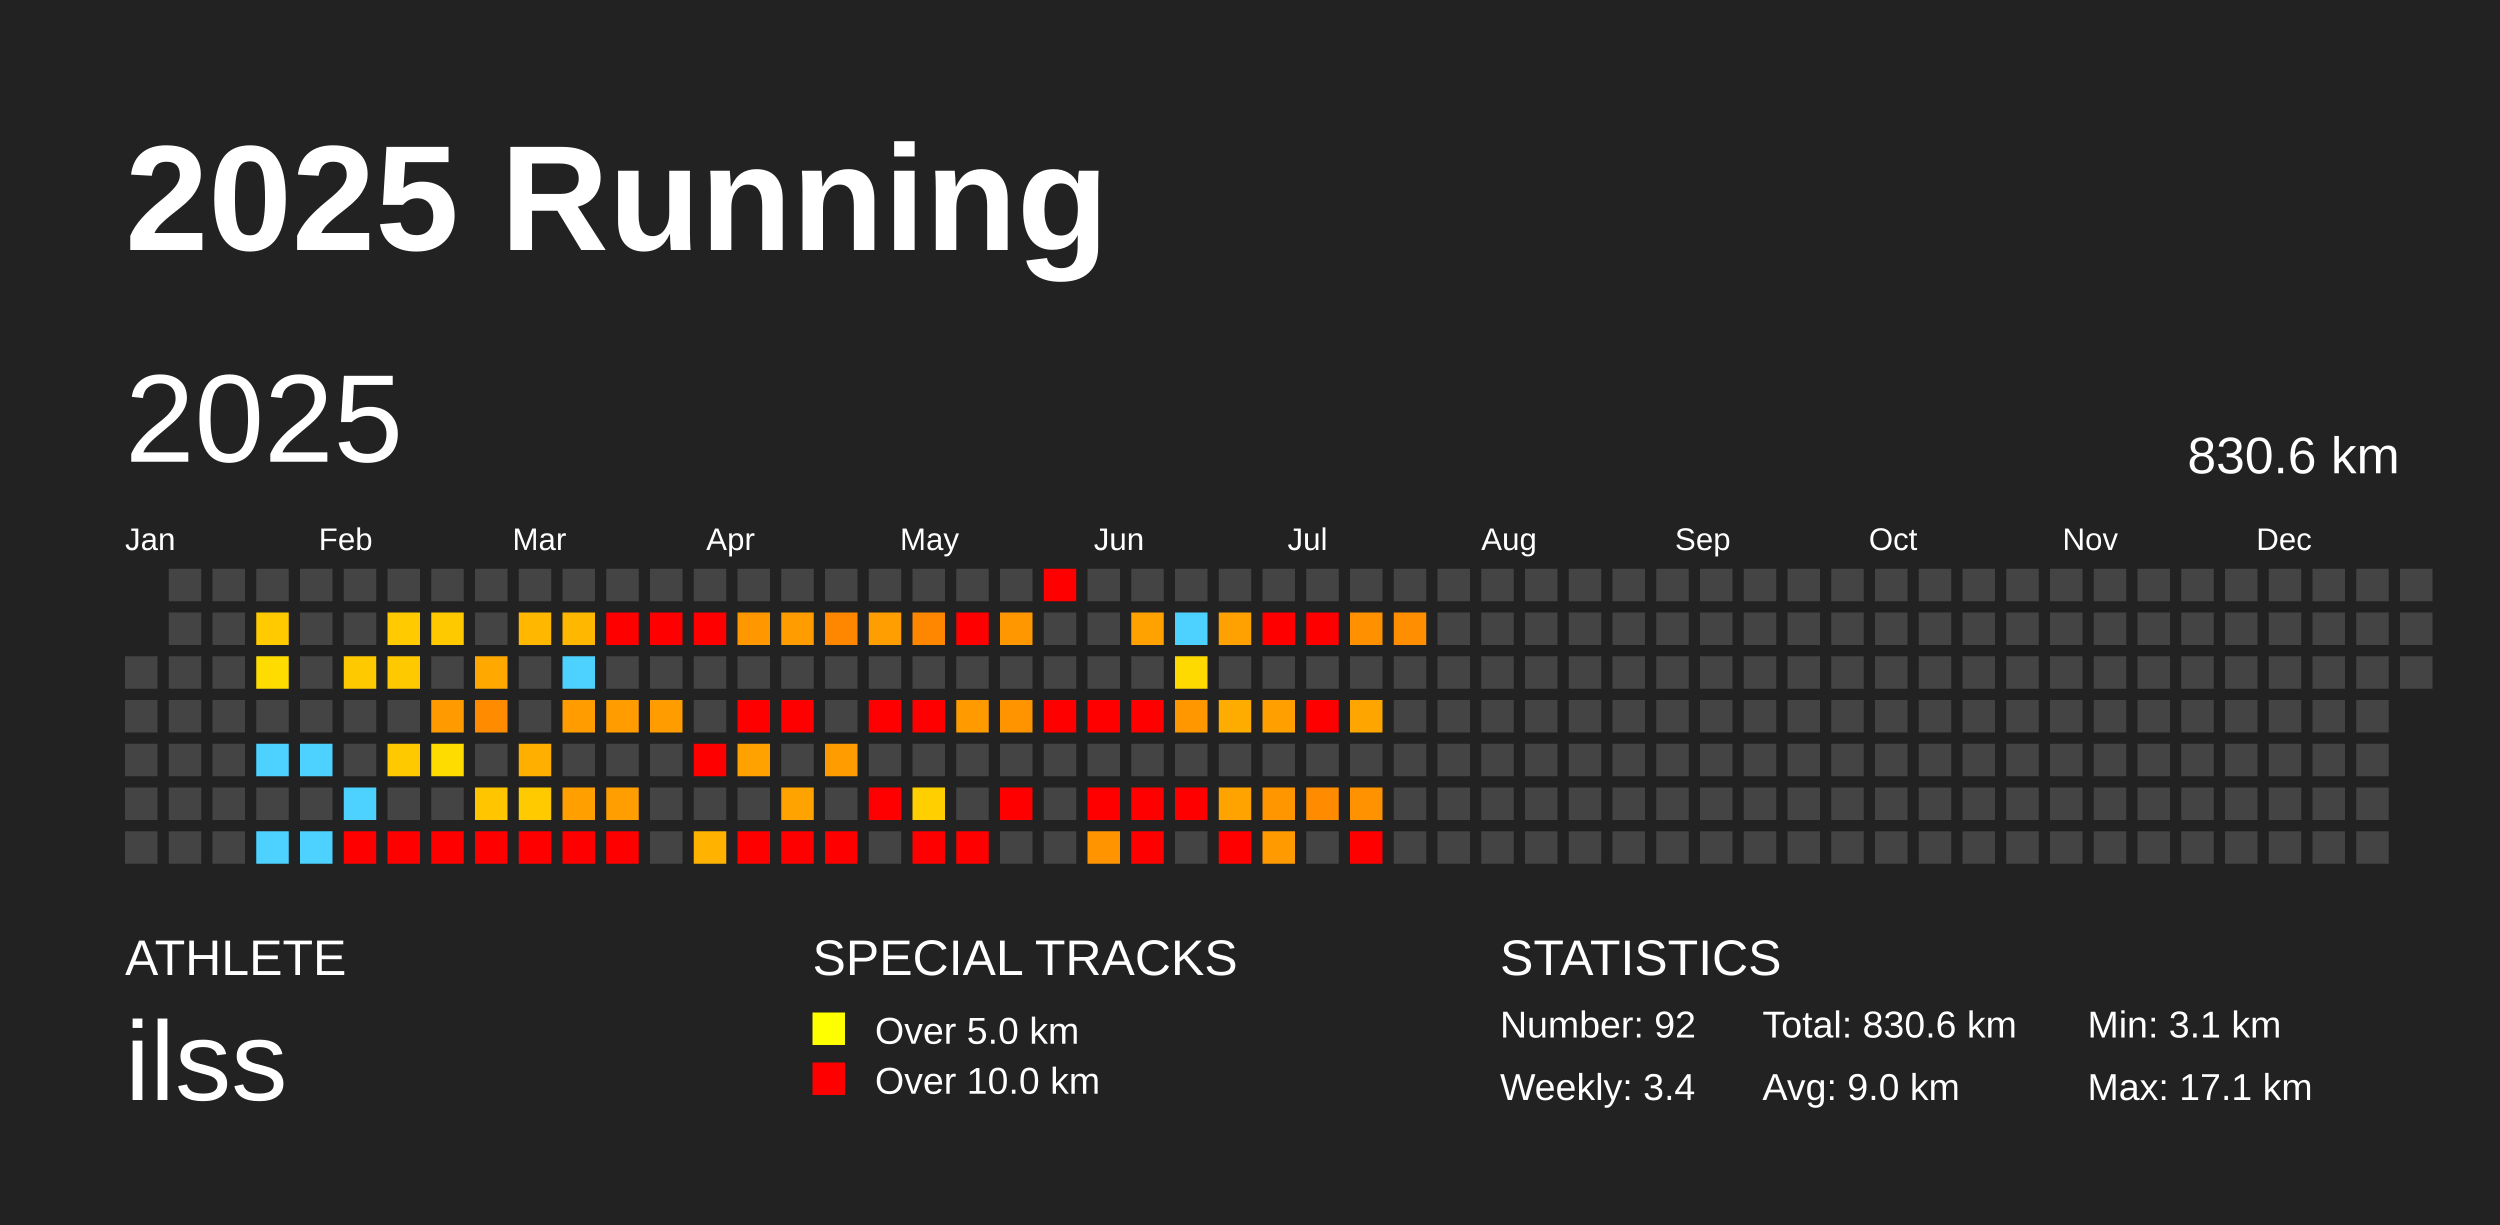
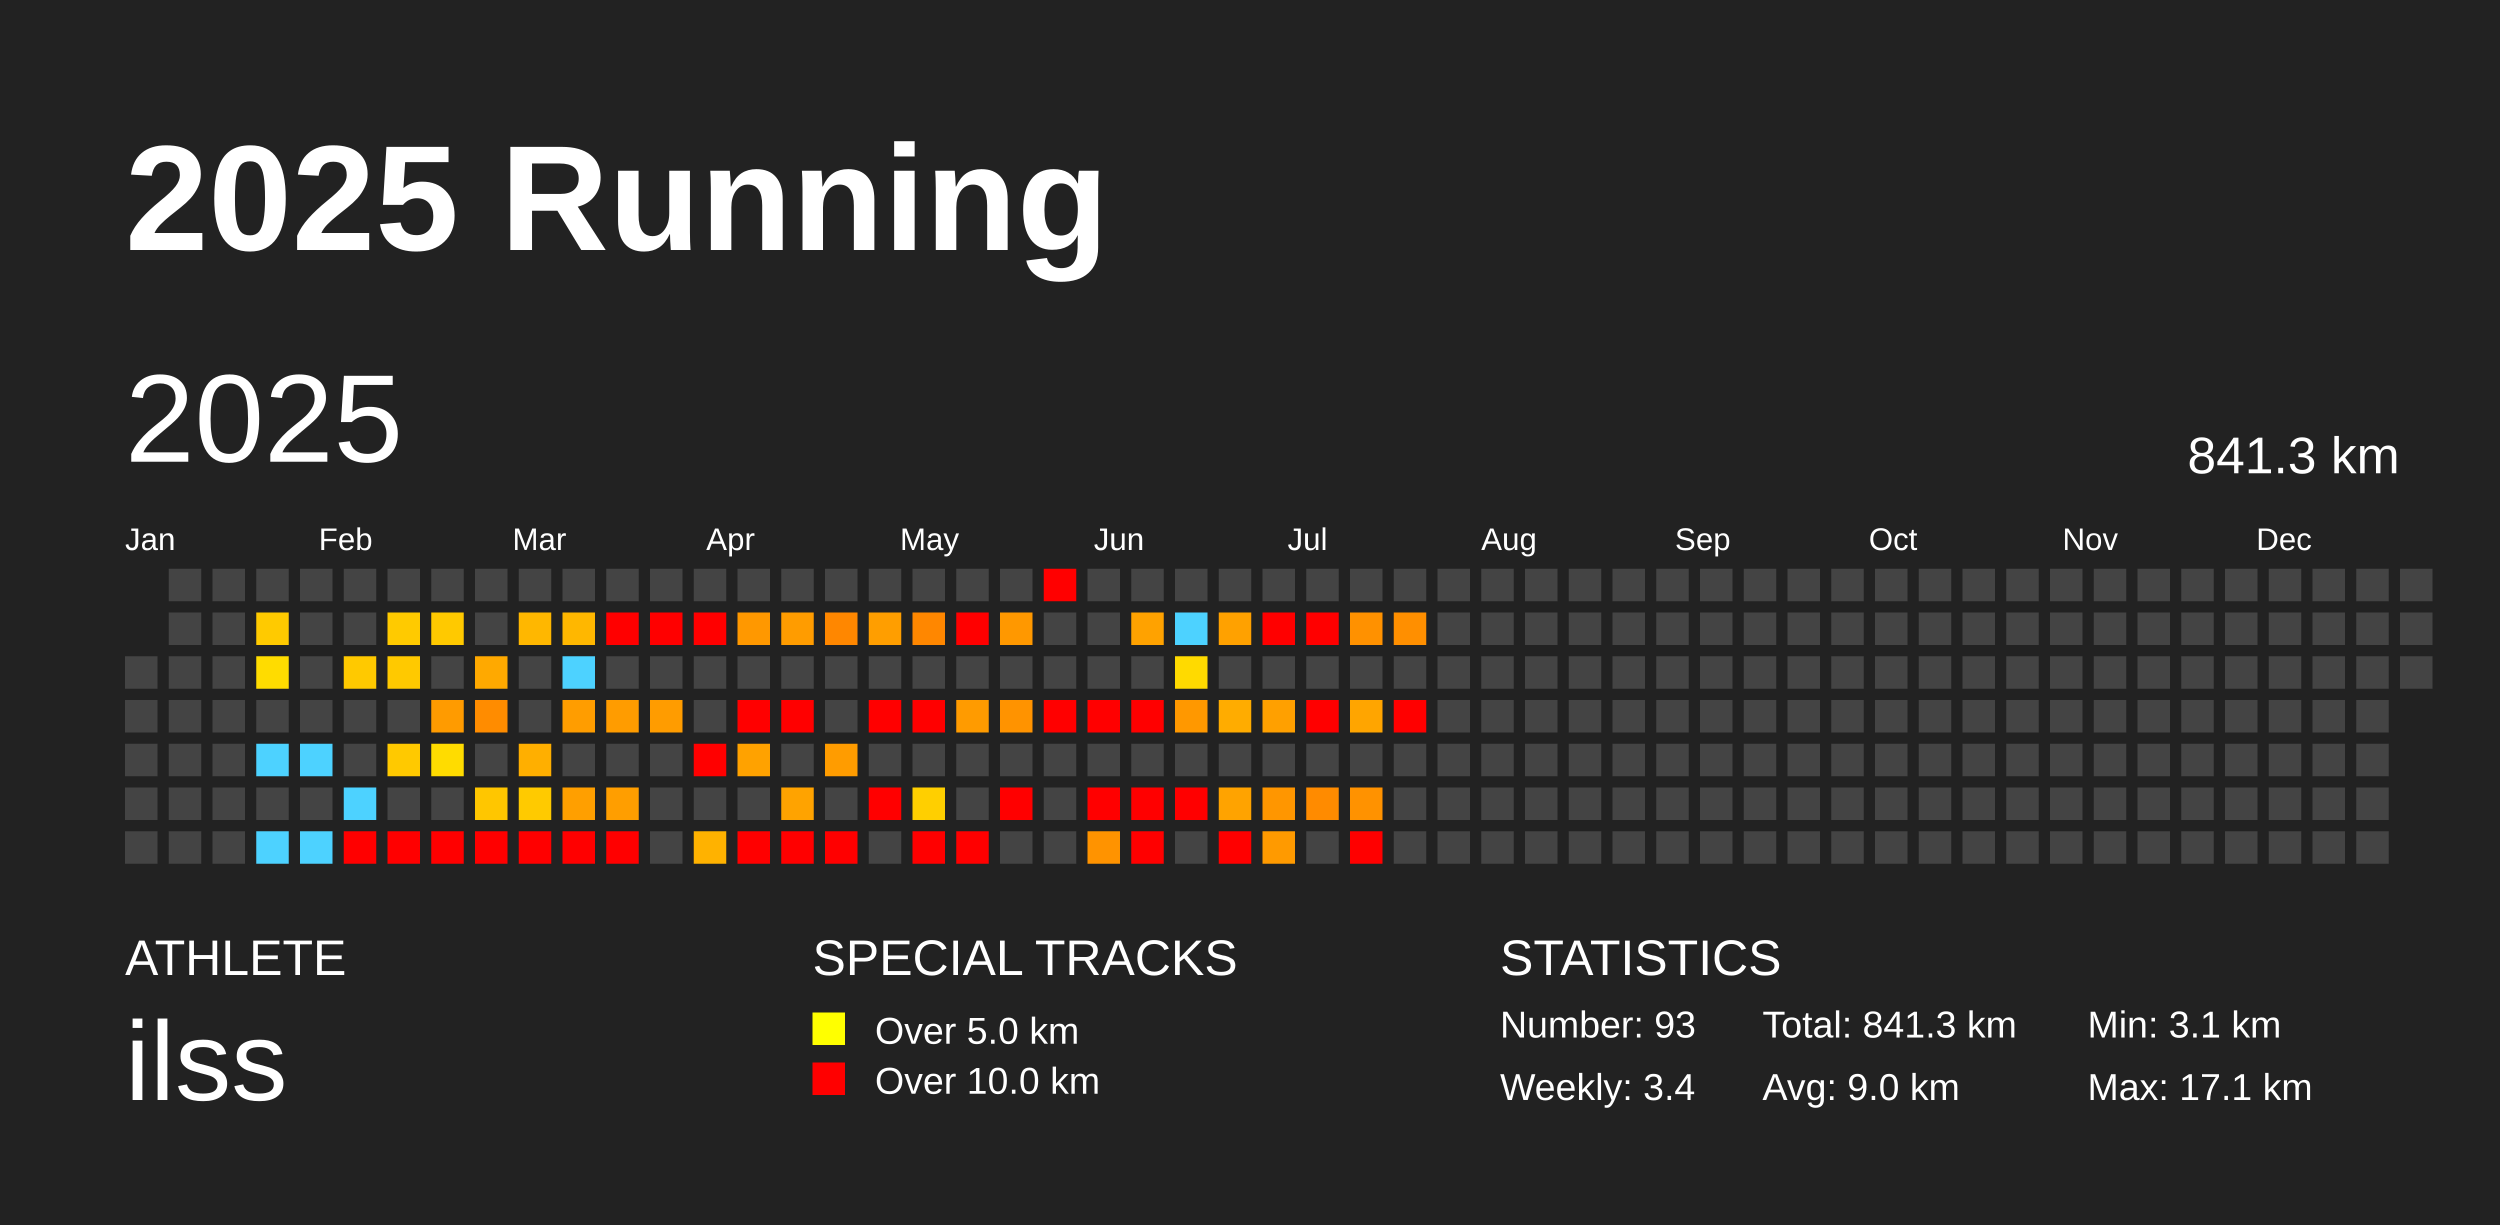
<svg xmlns="http://www.w3.org/2000/svg" baseProfile="full" height="98mm" version="1.1" viewBox="0,0,200,98" width="200mm">
  <defs />
  <rect fill="#222222" height="98" width="200" x="0" y="0" />
  <text fill="#FFFFFF" style="font-size:12px; font-family:Arial; font-weight:bold;" x="10" y="20">2025 Running</text>
  <text fill="#FFFFFF" style="font-size:4px; font-family:Arial" x="10" y="78">ATHLETE</text>
  <text fill="#FFFFFF" style="font-size:9px; font-family:Arial" x="10" y="88">ilss</text>
  <text fill="#FFFFFF" style="font-size:4px; font-family:Arial" x="65" y="78">SPECIAL TRACKS</text>
  <rect fill="yellow" height="2.6" width="2.6" x="65" y="81" />
  <text fill="#FFFFFF" style="font-size:3px; font-family:Arial" x="70" y="83.5">Over 5.0 km</text>
  <rect fill="red" height="2.6" width="2.6" x="65" y="85" />
  <text fill="#FFFFFF" style="font-size:3px; font-family:Arial" x="70" y="87.5">Over 10.0 km</text>
  <text fill="#FFFFFF" style="font-size:4px; font-family:Arial" x="120" y="78">STATISTICS</text>
-   <text fill="#FFFFFF" style="font-size:3px; font-family:Arial" x="120" y="83">Number: 92</text>
+   <text fill="#FFFFFF" style="font-size:3px; font-family:Arial" x="120" y="83">Number: 93</text>
  <text fill="#FFFFFF" style="font-size:3px; font-family:Arial" x="120" y="88">Weekly: 3.4</text>
-   <text fill="#FFFFFF" style="font-size:3px; font-family:Arial" x="141" y="83">Total: 830.6 km</text>
+   <text fill="#FFFFFF" style="font-size:3px; font-family:Arial" x="141" y="83">Total: 841.3 km</text>
  <text fill="#FFFFFF" style="font-size:3px; font-family:Arial" x="141" y="88">Avg: 9.0 km</text>
  <text fill="#FFFFFF" style="font-size:3px; font-family:Arial" x="167" y="83">Min: 3.1 km</text>
  <text fill="#FFFFFF" style="font-size:3px; font-family:Arial" x="167" y="88">Max: 17.1 km</text>
  <text dominant-baseline="hanging" fill="#FFFFFF" style="font-size:10.0px; font-family:Arial;" x="10" y="30">2025</text>
-   <text dominant-baseline="hanging" fill="#FFFFFF" style="font-size:4.125px; font-family:Arial;" x="175" y="35">830.6 km</text>
+   <text dominant-baseline="hanging" fill="#FFFFFF" style="font-size:4.125px; font-family:Arial;" x="175" y="35">841.3 km</text>
  <text fill="#FFFFFF" style="font-size:2.5px; font-family:Arial" x="10.0" y="44">Jan</text>
  <text fill="#FFFFFF" style="font-size:2.5px; font-family:Arial" x="25.5" y="44">Feb</text>
  <text fill="#FFFFFF" style="font-size:2.5px; font-family:Arial" x="41.0" y="44">Mar</text>
  <text fill="#FFFFFF" style="font-size:2.5px; font-family:Arial" x="56.5" y="44">Apr</text>
  <text fill="#FFFFFF" style="font-size:2.5px; font-family:Arial" x="72.0" y="44">May</text>
  <text fill="#FFFFFF" style="font-size:2.5px; font-family:Arial" x="87.5" y="44">Jun</text>
  <text fill="#FFFFFF" style="font-size:2.5px; font-family:Arial" x="103.0" y="44">Jul</text>
  <text fill="#FFFFFF" style="font-size:2.5px; font-family:Arial" x="118.5" y="44">Aug</text>
  <text fill="#FFFFFF" style="font-size:2.5px; font-family:Arial" x="134.0" y="44">Sep</text>
  <text fill="#FFFFFF" style="font-size:2.5px; font-family:Arial" x="149.5" y="44">Oct</text>
  <text fill="#FFFFFF" style="font-size:2.5px; font-family:Arial" x="165.0" y="44">Nov</text>
  <text fill="#FFFFFF" style="font-size:2.5px; font-family:Arial" x="180.5" y="44">Dec</text>
  <rect fill="#444444" height="2.6" width="2.6" x="10.0" y="52.5" />
  <rect fill="#444444" height="2.6" width="2.6" x="10.0" y="56.0" />
  <rect fill="#444444" height="2.6" width="2.6" x="10.0" y="59.5" />
  <rect fill="#444444" height="2.6" width="2.6" x="10.0" y="63.0" />
  <rect fill="#444444" height="2.6" width="2.6" x="10.0" y="66.5" />
  <rect fill="#444444" height="2.6" width="2.6" x="13.5" y="45.5" />
  <rect fill="#444444" height="2.6" width="2.6" x="13.5" y="49.0" />
  <rect fill="#444444" height="2.6" width="2.6" x="13.5" y="52.5" />
  <rect fill="#444444" height="2.6" width="2.6" x="13.5" y="56.0" />
  <rect fill="#444444" height="2.6" width="2.6" x="13.5" y="59.5" />
  <rect fill="#444444" height="2.6" width="2.6" x="13.5" y="63.0" />
  <rect fill="#444444" height="2.6" width="2.6" x="13.5" y="66.5" />
  <rect fill="#444444" height="2.6" width="2.6" x="17.0" y="45.5" />
  <rect fill="#444444" height="2.6" width="2.6" x="17.0" y="49.0" />
  <rect fill="#444444" height="2.6" width="2.6" x="17.0" y="52.5" />
  <rect fill="#444444" height="2.6" width="2.6" x="17.0" y="56.0" />
  <rect fill="#444444" height="2.6" width="2.6" x="17.0" y="59.5" />
  <rect fill="#444444" height="2.6" width="2.6" x="17.0" y="63.0" />
  <rect fill="#444444" height="2.6" width="2.6" x="17.0" y="66.5" />
  <rect fill="#444444" height="2.6" width="2.6" x="20.5" y="45.5" />
  <rect fill="#ffca00" height="2.6" width="2.6" x="20.5" y="49.0" />
  <rect fill="#ffdc00" height="2.6" width="2.6" x="20.5" y="52.5" />
  <rect fill="#444444" height="2.6" width="2.6" x="20.5" y="56.0" />
  <rect fill="#4dd2ff" height="2.6" width="2.6" x="20.5" y="59.5" />
  <rect fill="#444444" height="2.6" width="2.6" x="20.5" y="63.0" />
  <rect fill="#4dd2ff" height="2.6" width="2.6" x="20.5" y="66.5" />
  <rect fill="#444444" height="2.6" width="2.6" x="24.0" y="45.5" />
  <rect fill="#444444" height="2.6" width="2.6" x="24.0" y="49.0" />
  <rect fill="#444444" height="2.6" width="2.6" x="24.0" y="52.5" />
  <rect fill="#444444" height="2.6" width="2.6" x="24.0" y="56.0" />
  <rect fill="#4dd2ff" height="2.6" width="2.6" x="24.0" y="59.5" />
  <rect fill="#444444" height="2.6" width="2.6" x="24.0" y="63.0" />
  <rect fill="#4dd2ff" height="2.6" width="2.6" x="24.0" y="66.5" />
  <rect fill="#444444" height="2.6" width="2.6" x="27.5" y="45.5" />
  <rect fill="#444444" height="2.6" width="2.6" x="27.5" y="49.0" />
  <rect fill="#ffc900" height="2.6" width="2.6" x="27.5" y="52.5" />
  <rect fill="#444444" height="2.6" width="2.6" x="27.5" y="56.0" />
  <rect fill="#444444" height="2.6" width="2.6" x="27.5" y="59.5" />
  <rect fill="#4dd2ff" height="2.6" width="2.6" x="27.5" y="63.0" />
  <rect fill="red" height="2.6" width="2.6" x="27.5" y="66.5" />
  <rect fill="#444444" height="2.6" width="2.6" x="31.0" y="45.5" />
  <rect fill="#ffca00" height="2.6" width="2.6" x="31.0" y="49.0" />
  <rect fill="#ffc900" height="2.6" width="2.6" x="31.0" y="52.5" />
  <rect fill="#444444" height="2.6" width="2.6" x="31.0" y="56.0" />
  <rect fill="#ffc900" height="2.6" width="2.6" x="31.0" y="59.5" />
  <rect fill="#444444" height="2.6" width="2.6" x="31.0" y="63.0" />
  <rect fill="red" height="2.6" width="2.6" x="31.0" y="66.5" />
  <rect fill="#444444" height="2.6" width="2.6" x="34.5" y="45.5" />
  <rect fill="#ffc900" height="2.6" width="2.6" x="34.5" y="49.0" />
  <rect fill="#444444" height="2.6" width="2.6" x="34.5" y="52.5" />
  <rect fill="#ff9b00" height="2.6" width="2.6" x="34.5" y="56.0" />
  <rect fill="#ffdc00" height="2.6" width="2.6" x="34.5" y="59.5" />
  <rect fill="#444444" height="2.6" width="2.6" x="34.5" y="63.0" />
  <rect fill="red" height="2.6" width="2.6" x="34.5" y="66.5" />
  <rect fill="#444444" height="2.6" width="2.6" x="38.0" y="45.5" />
  <rect fill="#444444" height="2.6" width="2.6" x="38.0" y="49.0" />
  <rect fill="#ffa900" height="2.6" width="2.6" x="38.0" y="52.5" />
  <rect fill="#ff8c00" height="2.6" width="2.6" x="38.0" y="56.0" />
  <rect fill="#444444" height="2.6" width="2.6" x="38.0" y="59.5" />
  <rect fill="#ffc600" height="2.6" width="2.6" x="38.0" y="63.0" />
  <rect fill="red" height="2.6" width="2.6" x="38.0" y="66.5" />
  <rect fill="#444444" height="2.6" width="2.6" x="41.5" y="45.5" />
  <rect fill="#ffb700" height="2.6" width="2.6" x="41.5" y="49.0" />
  <rect fill="#444444" height="2.6" width="2.6" x="41.5" y="52.5" />
  <rect fill="#444444" height="2.6" width="2.6" x="41.5" y="56.0" />
  <rect fill="#ffaf00" height="2.6" width="2.6" x="41.5" y="59.5" />
  <rect fill="#ffca00" height="2.6" width="2.6" x="41.5" y="63.0" />
  <rect fill="red" height="2.6" width="2.6" x="41.5" y="66.5" />
  <rect fill="#444444" height="2.6" width="2.6" x="45.0" y="45.5" />
  <rect fill="#ffb700" height="2.6" width="2.6" x="45.0" y="49.0" />
  <rect fill="#4dd2ff" height="2.6" width="2.6" x="45.0" y="52.5" />
  <rect fill="#ff9d00" height="2.6" width="2.6" x="45.0" y="56.0" />
  <rect fill="#444444" height="2.6" width="2.6" x="45.0" y="59.5" />
  <rect fill="#ff9f00" height="2.6" width="2.6" x="45.0" y="63.0" />
  <rect fill="red" height="2.6" width="2.6" x="45.0" y="66.5" />
  <rect fill="#444444" height="2.6" width="2.6" x="48.5" y="45.5" />
  <rect fill="red" height="2.6" width="2.6" x="48.5" y="49.0" />
  <rect fill="#444444" height="2.6" width="2.6" x="48.5" y="52.5" />
  <rect fill="#ff9c00" height="2.6" width="2.6" x="48.5" y="56.0" />
  <rect fill="#444444" height="2.6" width="2.6" x="48.5" y="59.5" />
  <rect fill="#ff9e00" height="2.6" width="2.6" x="48.5" y="63.0" />
  <rect fill="red" height="2.6" width="2.6" x="48.5" y="66.5" />
  <rect fill="#444444" height="2.6" width="2.6" x="52.0" y="45.5" />
  <rect fill="red" height="2.6" width="2.6" x="52.0" y="49.0" />
  <rect fill="#444444" height="2.6" width="2.6" x="52.0" y="52.5" />
  <rect fill="#ff9c00" height="2.6" width="2.6" x="52.0" y="56.0" />
  <rect fill="#444444" height="2.6" width="2.6" x="52.0" y="59.5" />
  <rect fill="#444444" height="2.6" width="2.6" x="52.0" y="63.0" />
  <rect fill="#444444" height="2.6" width="2.6" x="52.0" y="66.5" />
  <rect fill="#444444" height="2.6" width="2.6" x="55.5" y="45.5" />
  <rect fill="red" height="2.6" width="2.6" x="55.5" y="49.0" />
  <rect fill="#444444" height="2.6" width="2.6" x="55.5" y="52.5" />
  <rect fill="#444444" height="2.6" width="2.6" x="55.5" y="56.0" />
  <rect fill="red" height="2.6" width="2.6" x="55.5" y="59.5" />
  <rect fill="#444444" height="2.6" width="2.6" x="55.5" y="63.0" />
  <rect fill="#ffb200" height="2.6" width="2.6" x="55.5" y="66.5" />
  <rect fill="#444444" height="2.6" width="2.6" x="59.0" y="45.5" />
  <rect fill="#ff9800" height="2.6" width="2.6" x="59.0" y="49.0" />
  <rect fill="#444444" height="2.6" width="2.6" x="59.0" y="52.5" />
  <rect fill="red" height="2.6" width="2.6" x="59.0" y="56.0" />
  <rect fill="#ffa200" height="2.6" width="2.6" x="59.0" y="59.5" />
  <rect fill="#444444" height="2.6" width="2.6" x="59.0" y="63.0" />
  <rect fill="red" height="2.6" width="2.6" x="59.0" y="66.5" />
  <rect fill="#444444" height="2.6" width="2.6" x="62.5" y="45.5" />
  <rect fill="#ff9c00" height="2.6" width="2.6" x="62.5" y="49.0" />
  <rect fill="#444444" height="2.6" width="2.6" x="62.5" y="52.5" />
  <rect fill="red" height="2.6" width="2.6" x="62.5" y="56.0" />
  <rect fill="#444444" height="2.6" width="2.6" x="62.5" y="59.5" />
  <rect fill="#ffa300" height="2.6" width="2.6" x="62.5" y="63.0" />
  <rect fill="red" height="2.6" width="2.6" x="62.5" y="66.5" />
  <rect fill="#444444" height="2.6" width="2.6" x="66.0" y="45.5" />
  <rect fill="#ff8700" height="2.6" width="2.6" x="66.0" y="49.0" />
  <rect fill="#444444" height="2.6" width="2.6" x="66.0" y="52.5" />
  <rect fill="#444444" height="2.6" width="2.6" x="66.0" y="56.0" />
  <rect fill="#ff9c00" height="2.6" width="2.6" x="66.0" y="59.5" />
  <rect fill="#444444" height="2.6" width="2.6" x="66.0" y="63.0" />
  <rect fill="red" height="2.6" width="2.6" x="66.0" y="66.5" />
  <rect fill="#444444" height="2.6" width="2.6" x="69.5" y="45.5" />
  <rect fill="#ff9e00" height="2.6" width="2.6" x="69.5" y="49.0" />
  <rect fill="#444444" height="2.6" width="2.6" x="69.5" y="52.5" />
  <rect fill="red" height="2.6" width="2.6" x="69.5" y="56.0" />
  <rect fill="#444444" height="2.6" width="2.6" x="69.5" y="59.5" />
  <rect fill="red" height="2.6" width="2.6" x="69.5" y="63.0" />
  <rect fill="#444444" height="2.6" width="2.6" x="69.5" y="66.5" />
  <rect fill="#444444" height="2.6" width="2.6" x="73.0" y="45.5" />
  <rect fill="#ff8700" height="2.6" width="2.6" x="73.0" y="49.0" />
  <rect fill="#444444" height="2.6" width="2.6" x="73.0" y="52.5" />
  <rect fill="red" height="2.6" width="2.6" x="73.0" y="56.0" />
  <rect fill="#444444" height="2.6" width="2.6" x="73.0" y="59.5" />
  <rect fill="#ffcf00" height="2.6" width="2.6" x="73.0" y="63.0" />
  <rect fill="red" height="2.6" width="2.6" x="73.0" y="66.5" />
  <rect fill="#444444" height="2.6" width="2.6" x="76.5" y="45.5" />
  <rect fill="red" height="2.6" width="2.6" x="76.5" y="49.0" />
  <rect fill="#444444" height="2.6" width="2.6" x="76.5" y="52.5" />
  <rect fill="#ff9b00" height="2.6" width="2.6" x="76.5" y="56.0" />
  <rect fill="#444444" height="2.6" width="2.6" x="76.5" y="59.5" />
  <rect fill="#444444" height="2.6" width="2.6" x="76.5" y="63.0" />
  <rect fill="red" height="2.6" width="2.6" x="76.5" y="66.5" />
  <rect fill="#444444" height="2.6" width="2.6" x="80.0" y="45.5" />
  <rect fill="#ff9800" height="2.6" width="2.6" x="80.0" y="49.0" />
  <rect fill="#444444" height="2.6" width="2.6" x="80.0" y="52.5" />
  <rect fill="#ff9300" height="2.6" width="2.6" x="80.0" y="56.0" />
  <rect fill="#444444" height="2.6" width="2.6" x="80.0" y="59.5" />
  <rect fill="red" height="2.6" width="2.6" x="80.0" y="63.0" />
  <rect fill="#444444" height="2.6" width="2.6" x="80.0" y="66.5" />
  <rect fill="red" height="2.6" width="2.6" x="83.5" y="45.5" />
  <rect fill="#444444" height="2.6" width="2.6" x="83.5" y="49.0" />
  <rect fill="#444444" height="2.6" width="2.6" x="83.5" y="52.5" />
  <rect fill="red" height="2.6" width="2.6" x="83.5" y="56.0" />
  <rect fill="#444444" height="2.6" width="2.6" x="83.5" y="59.5" />
  <rect fill="#444444" height="2.6" width="2.6" x="83.5" y="63.0" />
  <rect fill="#444444" height="2.6" width="2.6" x="83.5" y="66.5" />
  <rect fill="#444444" height="2.6" width="2.6" x="87.0" y="45.5" />
  <rect fill="#444444" height="2.6" width="2.6" x="87.0" y="49.0" />
  <rect fill="#444444" height="2.6" width="2.6" x="87.0" y="52.5" />
  <rect fill="red" height="2.6" width="2.6" x="87.0" y="56.0" />
  <rect fill="#444444" height="2.6" width="2.6" x="87.0" y="59.5" />
  <rect fill="red" height="2.6" width="2.6" x="87.0" y="63.0" />
  <rect fill="#ff9300" height="2.6" width="2.6" x="87.0" y="66.5" />
  <rect fill="#444444" height="2.6" width="2.6" x="90.5" y="45.5" />
  <rect fill="#ffa200" height="2.6" width="2.6" x="90.5" y="49.0" />
  <rect fill="#444444" height="2.6" width="2.6" x="90.5" y="52.5" />
  <rect fill="red" height="2.6" width="2.6" x="90.5" y="56.0" />
  <rect fill="#444444" height="2.6" width="2.6" x="90.5" y="59.5" />
  <rect fill="red" height="2.6" width="2.6" x="90.5" y="63.0" />
  <rect fill="red" height="2.6" width="2.6" x="90.5" y="66.5" />
  <rect fill="#444444" height="2.6" width="2.6" x="94.0" y="45.5" />
  <rect fill="#4dd2ff" height="2.6" width="2.6" x="94.0" y="49.0" />
  <rect fill="#ffda00" height="2.6" width="2.6" x="94.0" y="52.5" />
  <rect fill="#ff9800" height="2.6" width="2.6" x="94.0" y="56.0" />
  <rect fill="#444444" height="2.6" width="2.6" x="94.0" y="59.5" />
  <rect fill="red" height="2.6" width="2.6" x="94.0" y="63.0" />
  <rect fill="#444444" height="2.6" width="2.6" x="94.0" y="66.5" />
  <rect fill="#444444" height="2.6" width="2.6" x="97.5" y="45.5" />
  <rect fill="#ffa100" height="2.6" width="2.6" x="97.5" y="49.0" />
  <rect fill="#444444" height="2.6" width="2.6" x="97.5" y="52.5" />
  <rect fill="#ffac00" height="2.6" width="2.6" x="97.5" y="56.0" />
  <rect fill="#444444" height="2.6" width="2.6" x="97.5" y="59.5" />
  <rect fill="#ffa300" height="2.6" width="2.6" x="97.5" y="63.0" />
  <rect fill="red" height="2.6" width="2.6" x="97.5" y="66.5" />
  <rect fill="#444444" height="2.6" width="2.6" x="101.0" y="45.5" />
  <rect fill="red" height="2.6" width="2.6" x="101.0" y="49.0" />
  <rect fill="#444444" height="2.6" width="2.6" x="101.0" y="52.5" />
  <rect fill="#ffa000" height="2.6" width="2.6" x="101.0" y="56.0" />
  <rect fill="#444444" height="2.6" width="2.6" x="101.0" y="59.5" />
  <rect fill="#ff9600" height="2.6" width="2.6" x="101.0" y="63.0" />
  <rect fill="#ff9a00" height="2.6" width="2.6" x="101.0" y="66.5" />
  <rect fill="#444444" height="2.6" width="2.6" x="104.5" y="45.5" />
  <rect fill="red" height="2.6" width="2.6" x="104.5" y="49.0" />
  <rect fill="#444444" height="2.6" width="2.6" x="104.5" y="52.5" />
  <rect fill="red" height="2.6" width="2.6" x="104.5" y="56.0" />
  <rect fill="#444444" height="2.6" width="2.6" x="104.5" y="59.5" />
  <rect fill="#ff8b00" height="2.6" width="2.6" x="104.5" y="63.0" />
  <rect fill="#444444" height="2.6" width="2.6" x="104.5" y="66.5" />
  <rect fill="#444444" height="2.6" width="2.6" x="108.0" y="45.5" />
  <rect fill="#ff9100" height="2.6" width="2.6" x="108.0" y="49.0" />
  <rect fill="#444444" height="2.6" width="2.6" x="108.0" y="52.5" />
  <rect fill="#ffa500" height="2.6" width="2.6" x="108.0" y="56.0" />
  <rect fill="#444444" height="2.6" width="2.6" x="108.0" y="59.5" />
  <rect fill="#ff9200" height="2.6" width="2.6" x="108.0" y="63.0" />
  <rect fill="red" height="2.6" width="2.6" x="108.0" y="66.5" />
  <rect fill="#444444" height="2.6" width="2.6" x="111.5" y="45.5" />
  <rect fill="#ff8f00" height="2.6" width="2.6" x="111.5" y="49.0" />
  <rect fill="#444444" height="2.6" width="2.6" x="111.5" y="52.5" />
-   <rect fill="#444444" height="2.6" width="2.6" x="111.5" y="56.0" />
+   <rect fill="red" height="2.6" width="2.6" x="111.5" y="56.0" />
  <rect fill="#444444" height="2.6" width="2.6" x="111.5" y="59.5" />
  <rect fill="#444444" height="2.6" width="2.6" x="111.5" y="63.0" />
  <rect fill="#444444" height="2.6" width="2.6" x="111.5" y="66.5" />
  <rect fill="#444444" height="2.6" width="2.6" x="115.0" y="45.5" />
  <rect fill="#444444" height="2.6" width="2.6" x="115.0" y="49.0" />
  <rect fill="#444444" height="2.6" width="2.6" x="115.0" y="52.5" />
  <rect fill="#444444" height="2.6" width="2.6" x="115.0" y="56.0" />
  <rect fill="#444444" height="2.6" width="2.6" x="115.0" y="59.5" />
  <rect fill="#444444" height="2.6" width="2.6" x="115.0" y="63.0" />
  <rect fill="#444444" height="2.6" width="2.6" x="115.0" y="66.5" />
  <rect fill="#444444" height="2.6" width="2.6" x="118.5" y="45.5" />
  <rect fill="#444444" height="2.6" width="2.6" x="118.5" y="49.0" />
  <rect fill="#444444" height="2.6" width="2.6" x="118.5" y="52.5" />
  <rect fill="#444444" height="2.6" width="2.6" x="118.5" y="56.0" />
  <rect fill="#444444" height="2.6" width="2.6" x="118.5" y="59.5" />
  <rect fill="#444444" height="2.6" width="2.6" x="118.5" y="63.0" />
  <rect fill="#444444" height="2.6" width="2.6" x="118.5" y="66.5" />
  <rect fill="#444444" height="2.6" width="2.6" x="122.0" y="45.5" />
  <rect fill="#444444" height="2.6" width="2.6" x="122.0" y="49.0" />
  <rect fill="#444444" height="2.6" width="2.6" x="122.0" y="52.5" />
  <rect fill="#444444" height="2.6" width="2.6" x="122.0" y="56.0" />
  <rect fill="#444444" height="2.6" width="2.6" x="122.0" y="59.5" />
  <rect fill="#444444" height="2.6" width="2.6" x="122.0" y="63.0" />
  <rect fill="#444444" height="2.6" width="2.6" x="122.0" y="66.5" />
  <rect fill="#444444" height="2.6" width="2.6" x="125.5" y="45.5" />
  <rect fill="#444444" height="2.6" width="2.6" x="125.5" y="49.0" />
  <rect fill="#444444" height="2.6" width="2.6" x="125.5" y="52.5" />
  <rect fill="#444444" height="2.6" width="2.6" x="125.5" y="56.0" />
  <rect fill="#444444" height="2.6" width="2.6" x="125.5" y="59.5" />
  <rect fill="#444444" height="2.6" width="2.6" x="125.5" y="63.0" />
  <rect fill="#444444" height="2.6" width="2.6" x="125.5" y="66.5" />
  <rect fill="#444444" height="2.6" width="2.6" x="129.0" y="45.5" />
  <rect fill="#444444" height="2.6" width="2.6" x="129.0" y="49.0" />
  <rect fill="#444444" height="2.6" width="2.6" x="129.0" y="52.5" />
  <rect fill="#444444" height="2.6" width="2.6" x="129.0" y="56.0" />
  <rect fill="#444444" height="2.6" width="2.6" x="129.0" y="59.5" />
  <rect fill="#444444" height="2.6" width="2.6" x="129.0" y="63.0" />
  <rect fill="#444444" height="2.6" width="2.6" x="129.0" y="66.5" />
  <rect fill="#444444" height="2.6" width="2.6" x="132.5" y="45.5" />
  <rect fill="#444444" height="2.6" width="2.6" x="132.5" y="49.0" />
  <rect fill="#444444" height="2.6" width="2.6" x="132.5" y="52.5" />
  <rect fill="#444444" height="2.6" width="2.6" x="132.5" y="56.0" />
  <rect fill="#444444" height="2.6" width="2.6" x="132.5" y="59.5" />
  <rect fill="#444444" height="2.6" width="2.6" x="132.5" y="63.0" />
  <rect fill="#444444" height="2.6" width="2.6" x="132.5" y="66.5" />
  <rect fill="#444444" height="2.6" width="2.6" x="136.0" y="45.5" />
  <rect fill="#444444" height="2.6" width="2.6" x="136.0" y="49.0" />
  <rect fill="#444444" height="2.6" width="2.6" x="136.0" y="52.5" />
  <rect fill="#444444" height="2.6" width="2.6" x="136.0" y="56.0" />
  <rect fill="#444444" height="2.6" width="2.6" x="136.0" y="59.5" />
  <rect fill="#444444" height="2.6" width="2.6" x="136.0" y="63.0" />
  <rect fill="#444444" height="2.6" width="2.6" x="136.0" y="66.5" />
  <rect fill="#444444" height="2.6" width="2.6" x="139.5" y="45.5" />
  <rect fill="#444444" height="2.6" width="2.6" x="139.5" y="49.0" />
  <rect fill="#444444" height="2.6" width="2.6" x="139.5" y="52.5" />
  <rect fill="#444444" height="2.6" width="2.6" x="139.5" y="56.0" />
  <rect fill="#444444" height="2.6" width="2.6" x="139.5" y="59.5" />
  <rect fill="#444444" height="2.6" width="2.6" x="139.5" y="63.0" />
  <rect fill="#444444" height="2.6" width="2.6" x="139.5" y="66.5" />
  <rect fill="#444444" height="2.6" width="2.6" x="143.0" y="45.5" />
  <rect fill="#444444" height="2.6" width="2.6" x="143.0" y="49.0" />
  <rect fill="#444444" height="2.6" width="2.6" x="143.0" y="52.5" />
  <rect fill="#444444" height="2.6" width="2.6" x="143.0" y="56.0" />
  <rect fill="#444444" height="2.6" width="2.6" x="143.0" y="59.5" />
  <rect fill="#444444" height="2.6" width="2.6" x="143.0" y="63.0" />
  <rect fill="#444444" height="2.6" width="2.6" x="143.0" y="66.5" />
  <rect fill="#444444" height="2.6" width="2.6" x="146.5" y="45.5" />
  <rect fill="#444444" height="2.6" width="2.6" x="146.5" y="49.0" />
  <rect fill="#444444" height="2.6" width="2.6" x="146.5" y="52.5" />
  <rect fill="#444444" height="2.6" width="2.6" x="146.5" y="56.0" />
  <rect fill="#444444" height="2.6" width="2.6" x="146.5" y="59.5" />
  <rect fill="#444444" height="2.6" width="2.6" x="146.5" y="63.0" />
  <rect fill="#444444" height="2.6" width="2.6" x="146.5" y="66.5" />
  <rect fill="#444444" height="2.6" width="2.6" x="150.0" y="45.5" />
  <rect fill="#444444" height="2.6" width="2.6" x="150.0" y="49.0" />
  <rect fill="#444444" height="2.6" width="2.6" x="150.0" y="52.5" />
  <rect fill="#444444" height="2.6" width="2.6" x="150.0" y="56.0" />
  <rect fill="#444444" height="2.6" width="2.6" x="150.0" y="59.5" />
  <rect fill="#444444" height="2.6" width="2.6" x="150.0" y="63.0" />
  <rect fill="#444444" height="2.6" width="2.6" x="150.0" y="66.5" />
  <rect fill="#444444" height="2.6" width="2.6" x="153.5" y="45.5" />
  <rect fill="#444444" height="2.6" width="2.6" x="153.5" y="49.0" />
  <rect fill="#444444" height="2.6" width="2.6" x="153.5" y="52.5" />
  <rect fill="#444444" height="2.6" width="2.6" x="153.5" y="56.0" />
  <rect fill="#444444" height="2.6" width="2.6" x="153.5" y="59.5" />
  <rect fill="#444444" height="2.6" width="2.6" x="153.5" y="63.0" />
  <rect fill="#444444" height="2.6" width="2.6" x="153.5" y="66.5" />
  <rect fill="#444444" height="2.6" width="2.6" x="157.0" y="45.5" />
  <rect fill="#444444" height="2.6" width="2.6" x="157.0" y="49.0" />
  <rect fill="#444444" height="2.6" width="2.6" x="157.0" y="52.5" />
  <rect fill="#444444" height="2.6" width="2.6" x="157.0" y="56.0" />
  <rect fill="#444444" height="2.6" width="2.6" x="157.0" y="59.5" />
  <rect fill="#444444" height="2.6" width="2.6" x="157.0" y="63.0" />
  <rect fill="#444444" height="2.6" width="2.6" x="157.0" y="66.5" />
  <rect fill="#444444" height="2.6" width="2.6" x="160.5" y="45.5" />
  <rect fill="#444444" height="2.6" width="2.6" x="160.5" y="49.0" />
  <rect fill="#444444" height="2.6" width="2.6" x="160.5" y="52.5" />
  <rect fill="#444444" height="2.6" width="2.6" x="160.5" y="56.0" />
  <rect fill="#444444" height="2.6" width="2.6" x="160.5" y="59.5" />
  <rect fill="#444444" height="2.6" width="2.6" x="160.5" y="63.0" />
  <rect fill="#444444" height="2.6" width="2.6" x="160.5" y="66.5" />
  <rect fill="#444444" height="2.6" width="2.6" x="164.0" y="45.5" />
  <rect fill="#444444" height="2.6" width="2.6" x="164.0" y="49.0" />
  <rect fill="#444444" height="2.6" width="2.6" x="164.0" y="52.5" />
  <rect fill="#444444" height="2.6" width="2.6" x="164.0" y="56.0" />
  <rect fill="#444444" height="2.6" width="2.6" x="164.0" y="59.5" />
  <rect fill="#444444" height="2.6" width="2.6" x="164.0" y="63.0" />
  <rect fill="#444444" height="2.6" width="2.6" x="164.0" y="66.5" />
  <rect fill="#444444" height="2.6" width="2.6" x="167.5" y="45.5" />
  <rect fill="#444444" height="2.6" width="2.6" x="167.5" y="49.0" />
  <rect fill="#444444" height="2.6" width="2.6" x="167.5" y="52.5" />
  <rect fill="#444444" height="2.6" width="2.6" x="167.5" y="56.0" />
  <rect fill="#444444" height="2.6" width="2.6" x="167.5" y="59.5" />
  <rect fill="#444444" height="2.6" width="2.6" x="167.5" y="63.0" />
  <rect fill="#444444" height="2.6" width="2.6" x="167.5" y="66.5" />
  <rect fill="#444444" height="2.6" width="2.6" x="171.0" y="45.5" />
  <rect fill="#444444" height="2.6" width="2.6" x="171.0" y="49.0" />
  <rect fill="#444444" height="2.6" width="2.6" x="171.0" y="52.5" />
  <rect fill="#444444" height="2.6" width="2.6" x="171.0" y="56.0" />
  <rect fill="#444444" height="2.6" width="2.6" x="171.0" y="59.5" />
  <rect fill="#444444" height="2.6" width="2.6" x="171.0" y="63.0" />
  <rect fill="#444444" height="2.6" width="2.6" x="171.0" y="66.5" />
  <rect fill="#444444" height="2.6" width="2.6" x="174.5" y="45.5" />
  <rect fill="#444444" height="2.6" width="2.6" x="174.5" y="49.0" />
  <rect fill="#444444" height="2.6" width="2.6" x="174.5" y="52.5" />
  <rect fill="#444444" height="2.6" width="2.6" x="174.5" y="56.0" />
  <rect fill="#444444" height="2.6" width="2.6" x="174.5" y="59.5" />
  <rect fill="#444444" height="2.6" width="2.6" x="174.5" y="63.0" />
  <rect fill="#444444" height="2.6" width="2.6" x="174.5" y="66.5" />
  <rect fill="#444444" height="2.6" width="2.6" x="178.0" y="45.5" />
  <rect fill="#444444" height="2.6" width="2.6" x="178.0" y="49.0" />
  <rect fill="#444444" height="2.6" width="2.6" x="178.0" y="52.5" />
  <rect fill="#444444" height="2.6" width="2.6" x="178.0" y="56.0" />
  <rect fill="#444444" height="2.6" width="2.6" x="178.0" y="59.5" />
  <rect fill="#444444" height="2.6" width="2.6" x="178.0" y="63.0" />
  <rect fill="#444444" height="2.6" width="2.6" x="178.0" y="66.5" />
  <rect fill="#444444" height="2.6" width="2.6" x="181.5" y="45.5" />
  <rect fill="#444444" height="2.6" width="2.6" x="181.5" y="49.0" />
  <rect fill="#444444" height="2.6" width="2.6" x="181.5" y="52.5" />
  <rect fill="#444444" height="2.6" width="2.6" x="181.5" y="56.0" />
  <rect fill="#444444" height="2.6" width="2.6" x="181.5" y="59.5" />
  <rect fill="#444444" height="2.6" width="2.6" x="181.5" y="63.0" />
  <rect fill="#444444" height="2.6" width="2.6" x="181.5" y="66.5" />
  <rect fill="#444444" height="2.6" width="2.6" x="185.0" y="45.5" />
  <rect fill="#444444" height="2.6" width="2.6" x="185.0" y="49.0" />
  <rect fill="#444444" height="2.6" width="2.6" x="185.0" y="52.5" />
  <rect fill="#444444" height="2.6" width="2.6" x="185.0" y="56.0" />
  <rect fill="#444444" height="2.6" width="2.6" x="185.0" y="59.5" />
  <rect fill="#444444" height="2.6" width="2.6" x="185.0" y="63.0" />
  <rect fill="#444444" height="2.6" width="2.6" x="185.0" y="66.5" />
  <rect fill="#444444" height="2.6" width="2.6" x="188.5" y="45.5" />
  <rect fill="#444444" height="2.6" width="2.6" x="188.5" y="49.0" />
  <rect fill="#444444" height="2.6" width="2.6" x="188.5" y="52.5" />
  <rect fill="#444444" height="2.6" width="2.6" x="188.5" y="56.0" />
  <rect fill="#444444" height="2.6" width="2.6" x="188.5" y="59.5" />
  <rect fill="#444444" height="2.6" width="2.6" x="188.5" y="63.0" />
  <rect fill="#444444" height="2.6" width="2.6" x="188.5" y="66.5" />
  <rect fill="#444444" height="2.6" width="2.6" x="192.0" y="45.5" />
  <rect fill="#444444" height="2.6" width="2.6" x="192.0" y="49.0" />
  <rect fill="#444444" height="2.6" width="2.6" x="192.0" y="52.5" />
</svg>
